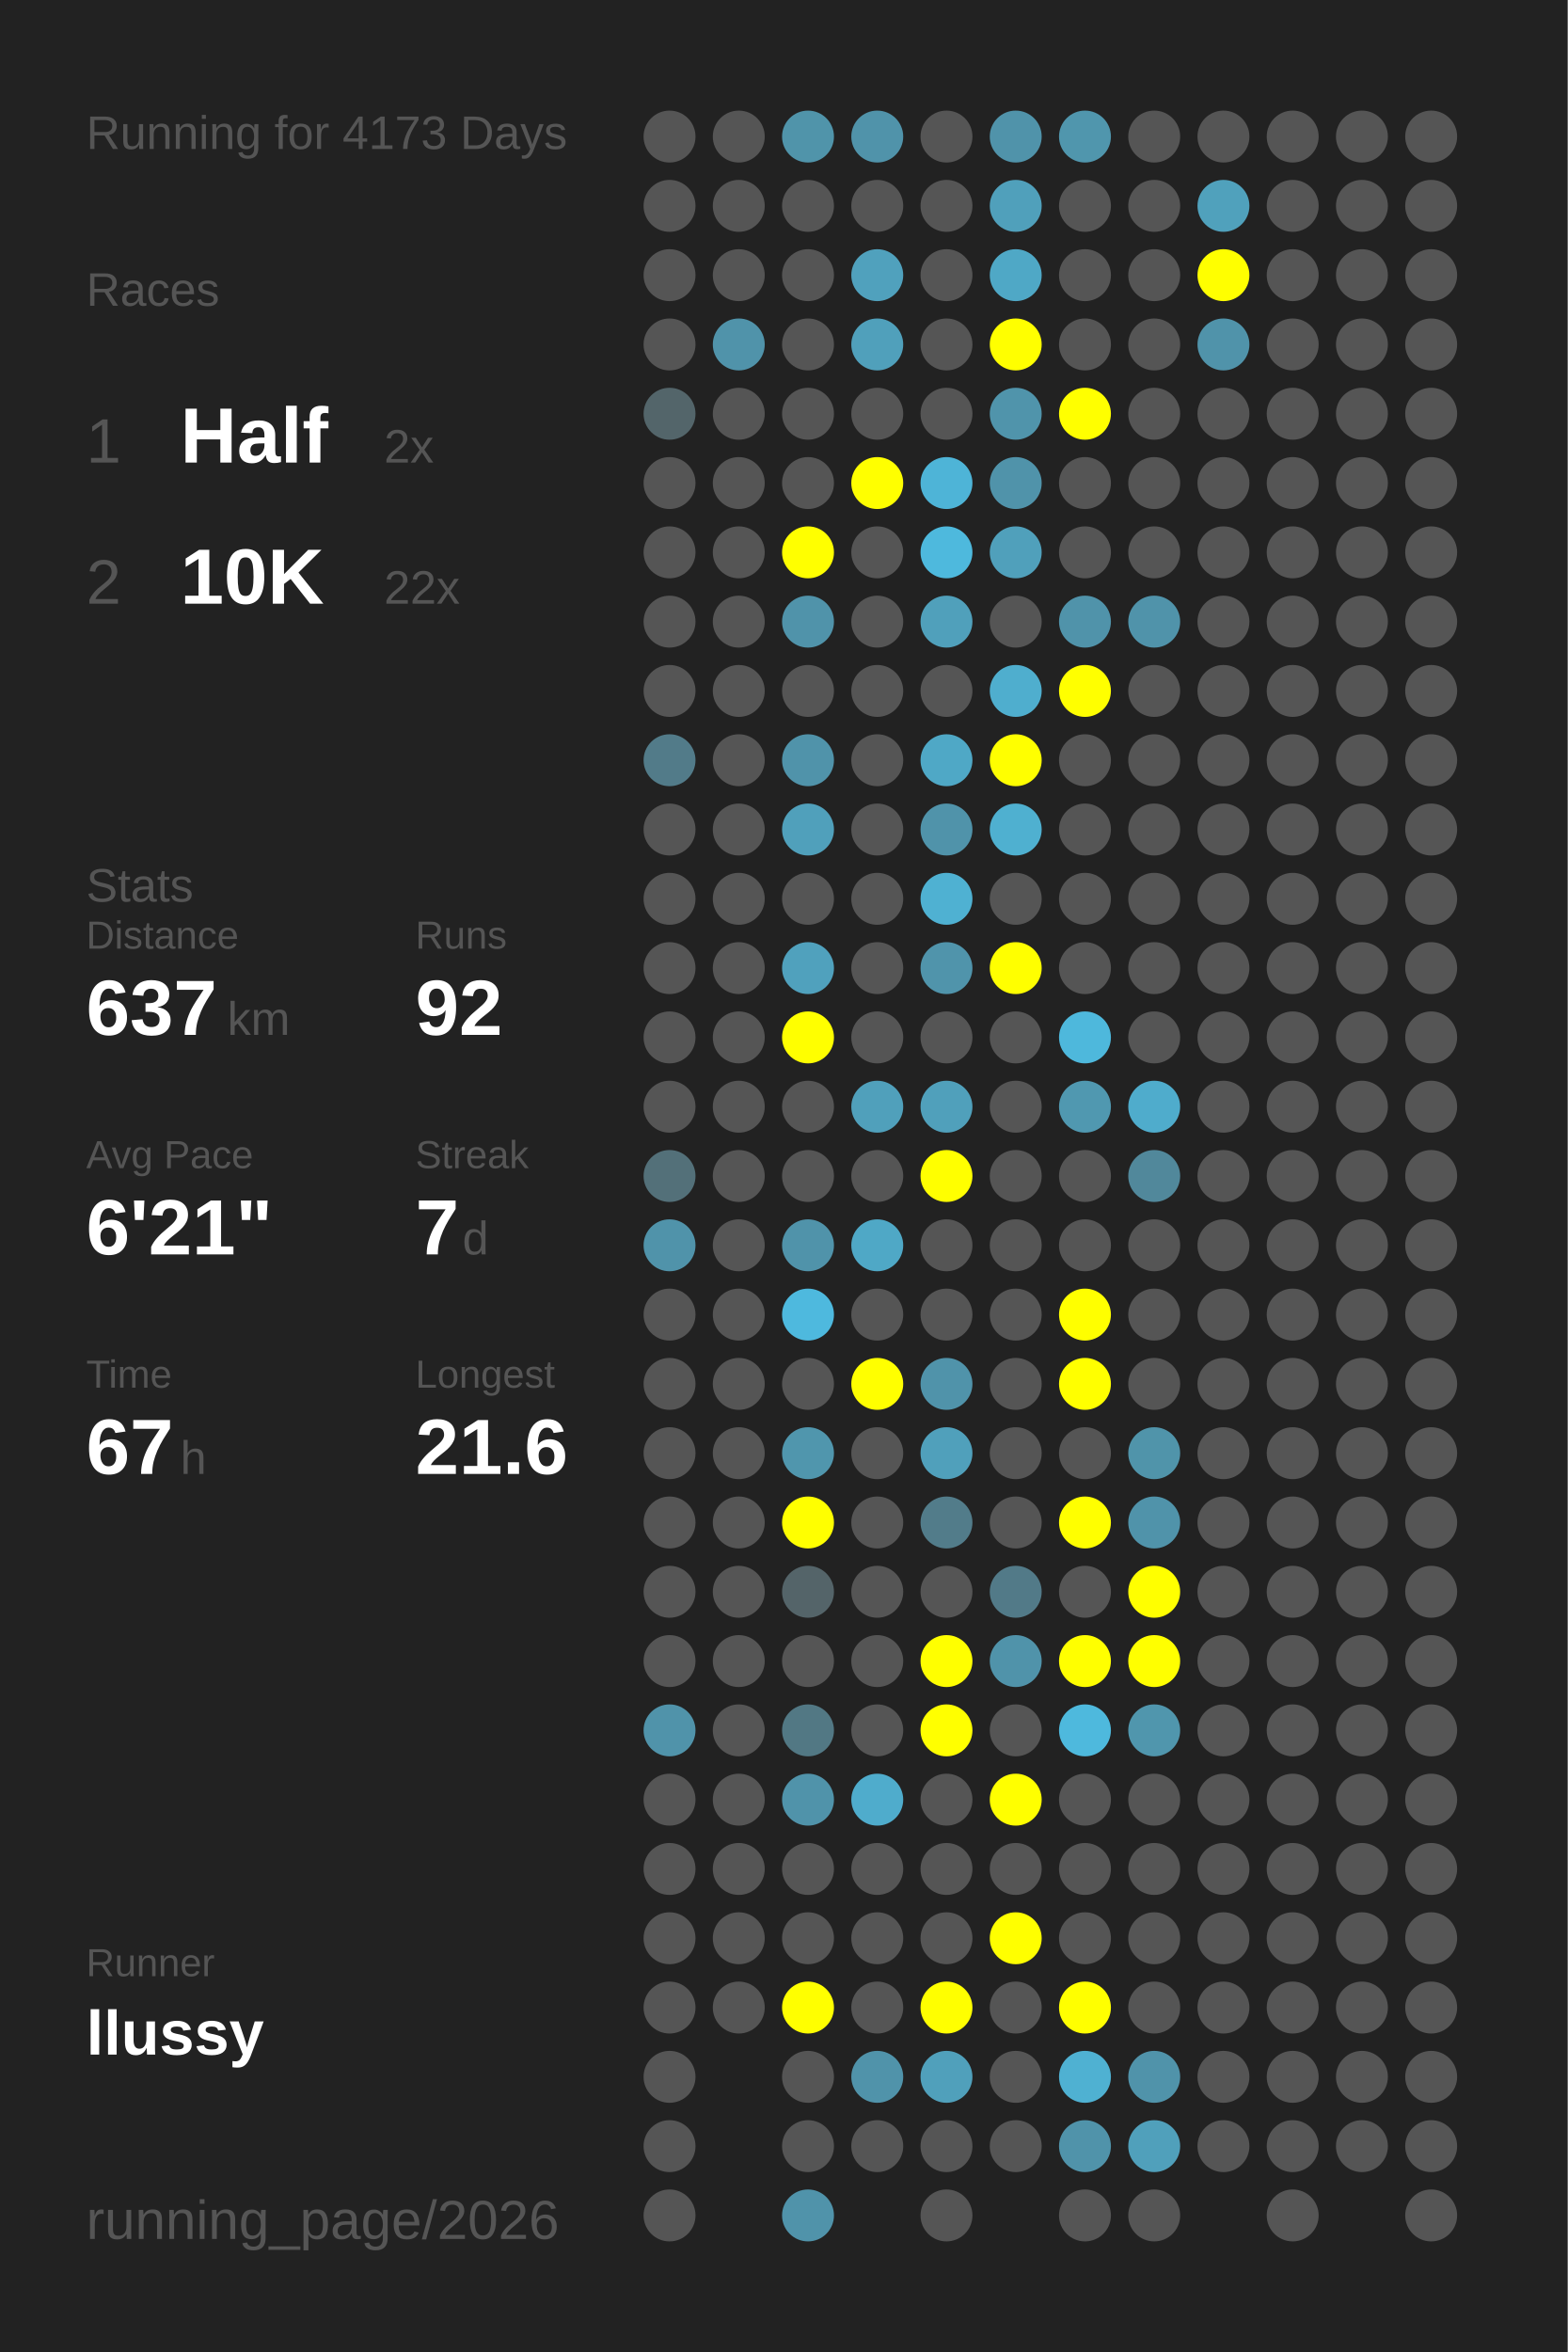
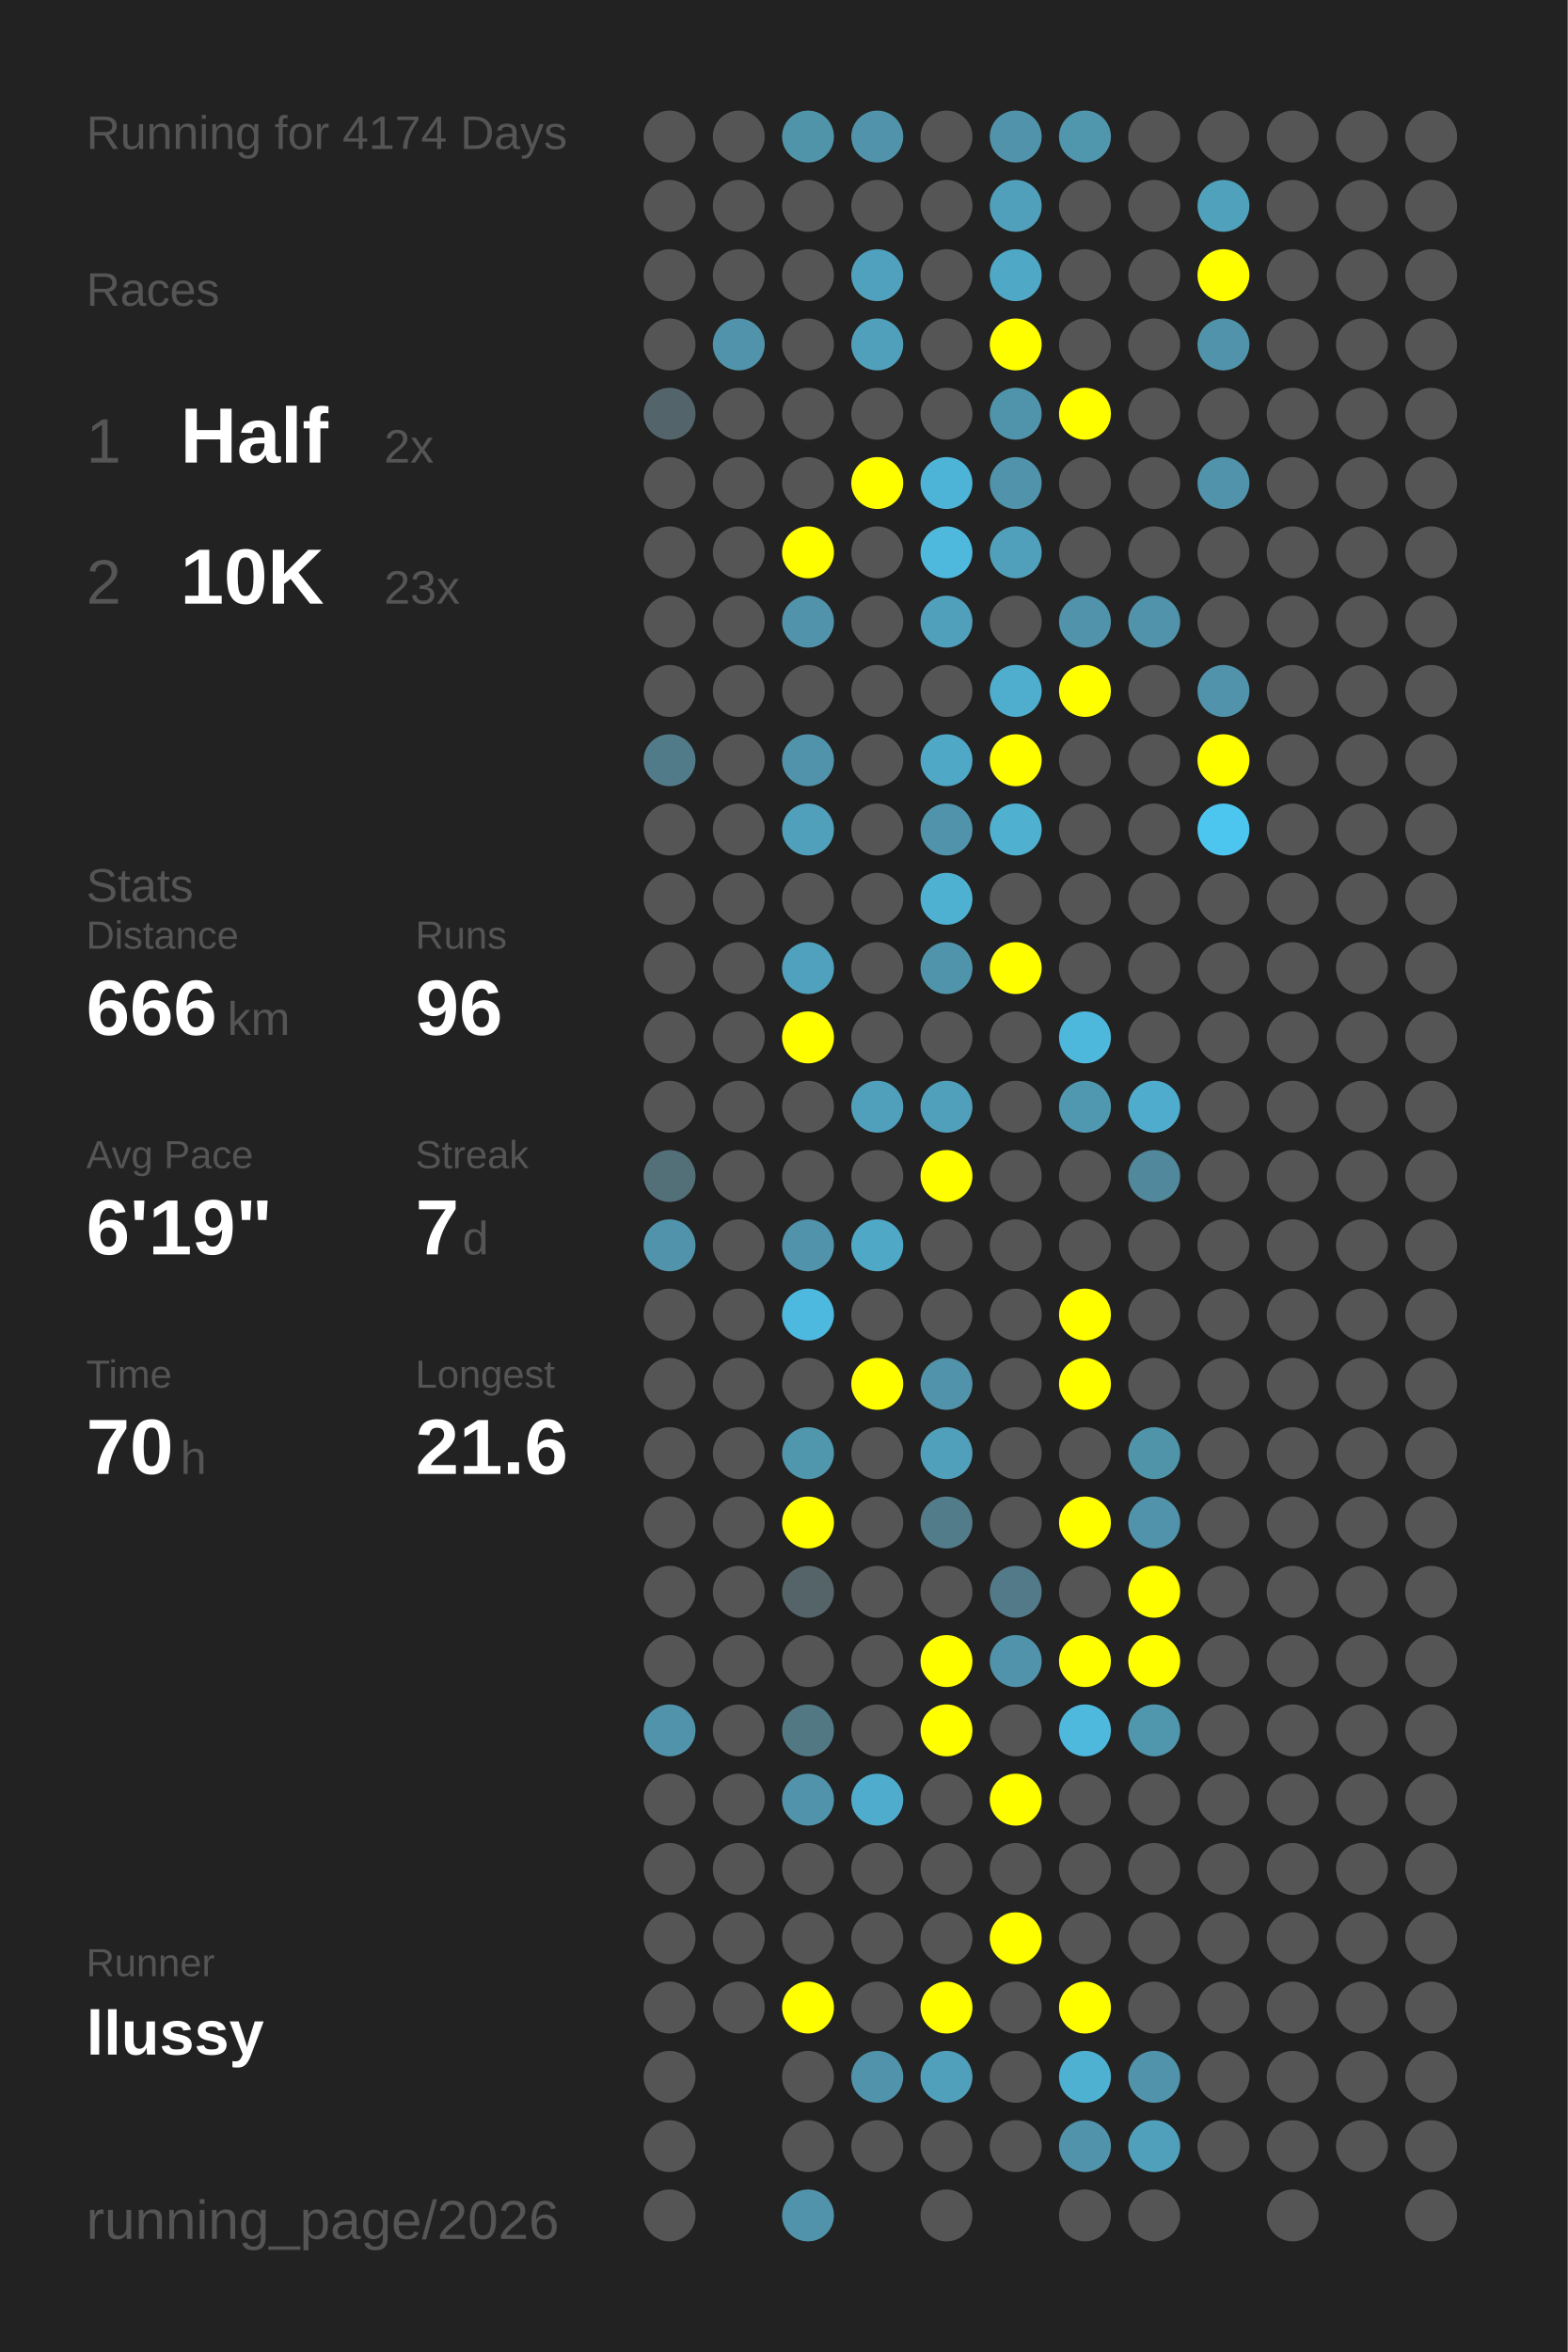
<svg xmlns="http://www.w3.org/2000/svg" baseProfile="full" height="300mm" version="1.1" viewBox="0,0,200,300" width="200mm">
  <defs />
  <rect fill="#222222" height="300" width="200" x="0" y="0" />
-   <text fill="#555555" style="font-size:6px; font-family:Arial;" x="11" y="19">Running for 4173 Days</text>
+   <text fill="#555555" style="font-size:6px; font-family:Arial;" x="11" y="19">Running for 4174 Days</text>
  <text fill="#555555" style="font-size:6px; font-family:Arial;" x="11" y="39">Races</text>
  <text fill="#555555" style="font-size:8px; font-family:Arial;" x="11" y="59">1</text>
  <text fill="#FFFFFF" style="font-size:10px; font-family:Arial; font-weight:bold;" x="23" y="59">Half</text>
  <text fill="#555555" style="font-size:6px; font-family:Arial;" x="49" y="59">2x</text>
  <text fill="#555555" style="font-size:8px; font-family:Arial;" x="11" y="77">2</text>
  <text fill="#FFFFFF" style="font-size:10px; font-family:Arial; font-weight:bold;" x="23" y="77">10K</text>
-   <text fill="#555555" style="font-size:6px; font-family:Arial;" x="49" y="77">22x</text>
+   <text fill="#555555" style="font-size:6px; font-family:Arial;" x="49" y="77">23x</text>
  <text fill="#555555" style="font-size:6px; font-family:Arial;" x="11" y="115">Stats</text>
  <text fill="#555555" style="font-size:5px; font-family:Arial;" x="11" y="121">Distance</text>
-   <text fill="#FFFFFF" style="font-size:10px; font-family:Arial; font-weight:bold;" x="11" y="132">637</text>
+   <text fill="#FFFFFF" style="font-size:10px; font-family:Arial; font-weight:bold;" x="11" y="132">666</text>
  <text fill="#555555" style="font-size:6px; font-family:Arial;" x="29" y="132">km</text>
  <text fill="#555555" style="font-size:5px; font-family:Arial;" x="53" y="121">Runs</text>
-   <text fill="#FFFFFF" style="font-size:10px; font-family:Arial; font-weight:bold;" x="53" y="132">92</text>
+   <text fill="#FFFFFF" style="font-size:10px; font-family:Arial; font-weight:bold;" x="53" y="132">96</text>
  <text fill="#555555" style="font-size:5px; font-family:Arial;" x="11" y="149">Avg Pace</text>
-   <text fill="#FFFFFF" style="font-size:10px; font-family:Arial; font-weight:bold;" x="11" y="160">6'21"</text>
+   <text fill="#FFFFFF" style="font-size:10px; font-family:Arial; font-weight:bold;" x="11" y="160">6'19"</text>
  <text fill="#555555" style="font-size:5px; font-family:Arial;" x="53" y="149">Streak</text>
  <text fill="#FFFFFF" style="font-size:10px; font-family:Arial; font-weight:bold;" x="53" y="160">7</text>
  <text fill="#555555" style="font-size:6px; font-family:Arial;" x="59" y="160">d</text>
  <text fill="#555555" style="font-size:5px; font-family:Arial;" x="11" y="177">Time</text>
-   <text fill="#FFFFFF" style="font-size:10px; font-family:Arial; font-weight:bold;" x="11" y="188">67</text>
+   <text fill="#FFFFFF" style="font-size:10px; font-family:Arial; font-weight:bold;" x="11" y="188">70</text>
  <text fill="#555555" style="font-size:6px; font-family:Arial;" x="23" y="188">h</text>
  <text fill="#555555" style="font-size:5px; font-family:Arial;" x="53" y="177">Longest</text>
  <text fill="#FFFFFF" style="font-size:10px; font-family:Arial; font-weight:bold;" x="53" y="188">21.6</text>
  <text fill="#555555" style="font-size:5px; font-family:Arial;" x="11" y="252.065">Runner</text>
  <text fill="#FFFFFF" style="font-size:8px; font-family:Arial; font-weight:bold;" x="11" y="262.065">llussy</text>
  <text fill="#555555" style="font-size:7px; font-family:Arial;" x="11" y="285.581">running_page/2026</text>
  <circle cx="85.417" cy="17.419" fill="#555555" r="3.312" />
  <circle cx="85.417" cy="26.258" fill="#555555" r="3.312" />
  <circle cx="85.417" cy="35.097" fill="#555555" r="3.312" />
  <circle cx="85.417" cy="43.935" fill="#555555" r="3.312" />
  <circle cx="85.417" cy="52.774" fill="#53656a" r="3.312" />
  <circle cx="85.417" cy="61.613" fill="#555555" r="3.312" />
  <circle cx="85.417" cy="70.452" fill="#555555" r="3.312" />
  <circle cx="85.417" cy="79.29" fill="#555555" r="3.312" />
  <circle cx="85.417" cy="88.129" fill="#555555" r="3.312" />
  <circle cx="85.417" cy="96.968" fill="#527b89" r="3.312" />
  <circle cx="85.417" cy="105.806" fill="#555555" r="3.312" />
  <circle cx="85.417" cy="114.645" fill="#555555" r="3.312" />
  <circle cx="85.417" cy="123.484" fill="#555555" r="3.312" />
  <circle cx="85.417" cy="132.323" fill="#555555" r="3.312" />
  <circle cx="85.417" cy="141.161" fill="#555555" r="3.312" />
  <circle cx="85.417" cy="150" fill="#537079" r="3.312" />
  <circle cx="85.417" cy="158.839" fill="#5093aa" r="3.312" />
  <circle cx="85.417" cy="167.677" fill="#555555" r="3.312" />
  <circle cx="85.417" cy="176.516" fill="#555555" r="3.312" />
  <circle cx="85.417" cy="185.355" fill="#555555" r="3.312" />
  <circle cx="85.417" cy="194.194" fill="#555555" r="3.312" />
  <circle cx="85.417" cy="203.032" fill="#555555" r="3.312" />
  <circle cx="85.417" cy="211.871" fill="#555555" r="3.312" />
  <circle cx="85.417" cy="220.71" fill="#5093aa" r="3.312" />
  <circle cx="85.417" cy="229.548" fill="#555555" r="3.312" />
  <circle cx="85.417" cy="238.387" fill="#555555" r="3.312" />
  <circle cx="85.417" cy="247.226" fill="#555555" r="3.312" />
  <circle cx="85.417" cy="256.065" fill="#555555" r="3.312" />
  <circle cx="85.417" cy="264.903" fill="#555555" r="3.312" />
  <circle cx="85.417" cy="273.742" fill="#555555" r="3.312" />
  <circle cx="85.417" cy="282.581" fill="#555555" r="3.312" />
  <circle cx="94.25" cy="17.419" fill="#555555" r="3.312" />
  <circle cx="94.25" cy="26.258" fill="#555555" r="3.312" />
  <circle cx="94.25" cy="35.097" fill="#555555" r="3.312" />
  <circle cx="94.25" cy="43.935" fill="#5093aa" r="3.312" />
  <circle cx="94.25" cy="52.774" fill="#555555" r="3.312" />
  <circle cx="94.25" cy="61.613" fill="#555555" r="3.312" />
  <circle cx="94.25" cy="70.452" fill="#555555" r="3.312" />
  <circle cx="94.25" cy="79.29" fill="#555555" r="3.312" />
  <circle cx="94.25" cy="88.129" fill="#555555" r="3.312" />
  <circle cx="94.25" cy="96.968" fill="#555555" r="3.312" />
  <circle cx="94.25" cy="105.806" fill="#555555" r="3.312" />
  <circle cx="94.25" cy="114.645" fill="#555555" r="3.312" />
  <circle cx="94.25" cy="123.484" fill="#555555" r="3.312" />
  <circle cx="94.25" cy="132.323" fill="#555555" r="3.312" />
  <circle cx="94.25" cy="141.161" fill="#555555" r="3.312" />
  <circle cx="94.25" cy="150" fill="#555555" r="3.312" />
  <circle cx="94.25" cy="158.839" fill="#555555" r="3.312" />
  <circle cx="94.25" cy="167.677" fill="#555555" r="3.312" />
  <circle cx="94.25" cy="176.516" fill="#555555" r="3.312" />
  <circle cx="94.25" cy="185.355" fill="#555555" r="3.312" />
  <circle cx="94.25" cy="194.194" fill="#555555" r="3.312" />
  <circle cx="94.25" cy="203.032" fill="#555555" r="3.312" />
  <circle cx="94.25" cy="211.871" fill="#555555" r="3.312" />
  <circle cx="94.25" cy="220.71" fill="#555555" r="3.312" />
  <circle cx="94.25" cy="229.548" fill="#555555" r="3.312" />
  <circle cx="94.25" cy="238.387" fill="#555555" r="3.312" />
  <circle cx="94.25" cy="247.226" fill="#555555" r="3.312" />
  <circle cx="94.25" cy="256.065" fill="#555555" r="3.312" />
  <circle cx="103.083" cy="17.419" fill="#5094aa" r="3.312" />
  <circle cx="103.083" cy="26.258" fill="#555555" r="3.312" />
  <circle cx="103.083" cy="35.097" fill="#555555" r="3.312" />
  <circle cx="103.083" cy="43.935" fill="#555555" r="3.312" />
  <circle cx="103.083" cy="52.774" fill="#555555" r="3.312" />
  <circle cx="103.083" cy="61.613" fill="#555555" r="3.312" />
  <circle cx="103.083" cy="70.452" fill="#FFFF00" r="3.312" />
  <circle cx="103.083" cy="79.29" fill="#5093aa" r="3.312" />
  <circle cx="103.083" cy="88.129" fill="#555555" r="3.312" />
  <circle cx="103.083" cy="96.968" fill="#5093aa" r="3.312" />
  <circle cx="103.083" cy="105.806" fill="#50a0bb" r="3.312" />
  <circle cx="103.083" cy="114.645" fill="#555555" r="3.312" />
  <circle cx="103.083" cy="123.484" fill="#50a1bd" r="3.312" />
  <circle cx="103.083" cy="132.323" fill="#FFFF00" r="3.312" />
  <circle cx="103.083" cy="141.161" fill="#555555" r="3.312" />
  <circle cx="103.083" cy="150" fill="#555555" r="3.312" />
  <circle cx="103.083" cy="158.839" fill="#5093aa" r="3.312" />
  <circle cx="103.083" cy="167.677" fill="#4eb9de" r="3.312" />
  <circle cx="103.083" cy="176.516" fill="#555555" r="3.312" />
  <circle cx="103.083" cy="185.355" fill="#5096ad" r="3.312" />
  <circle cx="103.083" cy="194.194" fill="#FFFF00" r="3.312" />
  <circle cx="103.083" cy="203.032" fill="#546469" r="3.312" />
  <circle cx="103.083" cy="211.871" fill="#555555" r="3.312" />
  <circle cx="103.083" cy="220.71" fill="#527884" r="3.312" />
  <circle cx="103.083" cy="229.548" fill="#5093aa" r="3.312" />
  <circle cx="103.083" cy="238.387" fill="#555555" r="3.312" />
  <circle cx="103.083" cy="247.226" fill="#555555" r="3.312" />
  <circle cx="103.083" cy="256.065" fill="#FFFF00" r="3.312" />
  <circle cx="103.083" cy="264.903" fill="#555555" r="3.312" />
  <circle cx="103.083" cy="273.742" fill="#555555" r="3.312" />
  <circle cx="103.083" cy="282.581" fill="#5093aa" r="3.312" />
  <circle cx="111.917" cy="17.419" fill="#5093aa" r="3.312" />
  <circle cx="111.917" cy="26.258" fill="#555555" r="3.312" />
  <circle cx="111.917" cy="35.097" fill="#50a1bd" r="3.312" />
  <circle cx="111.917" cy="43.935" fill="#50a0bb" r="3.312" />
  <circle cx="111.917" cy="52.774" fill="#555555" r="3.312" />
  <circle cx="111.917" cy="61.613" fill="#FFFF00" r="3.312" />
  <circle cx="111.917" cy="70.452" fill="#555555" r="3.312" />
  <circle cx="111.917" cy="79.29" fill="#555555" r="3.312" />
  <circle cx="111.917" cy="88.129" fill="#555555" r="3.312" />
  <circle cx="111.917" cy="96.968" fill="#555555" r="3.312" />
  <circle cx="111.917" cy="105.806" fill="#555555" r="3.312" />
  <circle cx="111.917" cy="114.645" fill="#555555" r="3.312" />
  <circle cx="111.917" cy="123.484" fill="#555555" r="3.312" />
  <circle cx="111.917" cy="132.323" fill="#555555" r="3.312" />
  <circle cx="111.917" cy="141.161" fill="#50a0bb" r="3.312" />
  <circle cx="111.917" cy="150" fill="#555555" r="3.312" />
  <circle cx="111.917" cy="158.839" fill="#4fa8c6" r="3.312" />
  <circle cx="111.917" cy="167.677" fill="#555555" r="3.312" />
  <circle cx="111.917" cy="176.516" fill="#FFFF00" r="3.312" />
  <circle cx="111.917" cy="185.355" fill="#555555" r="3.312" />
  <circle cx="111.917" cy="194.194" fill="#555555" r="3.312" />
  <circle cx="111.917" cy="203.032" fill="#555555" r="3.312" />
  <circle cx="111.917" cy="211.871" fill="#555555" r="3.312" />
  <circle cx="111.917" cy="220.71" fill="#555555" r="3.312" />
  <circle cx="111.917" cy="229.548" fill="#4faccc" r="3.312" />
  <circle cx="111.917" cy="238.387" fill="#555555" r="3.312" />
  <circle cx="111.917" cy="247.226" fill="#555555" r="3.312" />
  <circle cx="111.917" cy="256.065" fill="#555555" r="3.312" />
  <circle cx="111.917" cy="264.903" fill="#5093aa" r="3.312" />
  <circle cx="111.917" cy="273.742" fill="#555555" r="3.312" />
  <circle cx="120.75" cy="17.419" fill="#555555" r="3.312" />
  <circle cx="120.75" cy="26.258" fill="#555555" r="3.312" />
  <circle cx="120.75" cy="35.097" fill="#555555" r="3.312" />
  <circle cx="120.75" cy="43.935" fill="#555555" r="3.312" />
  <circle cx="120.75" cy="52.774" fill="#555555" r="3.312" />
  <circle cx="120.75" cy="61.613" fill="#4eb4d7" r="3.312" />
  <circle cx="120.75" cy="70.452" fill="#4eb9dd" r="3.312" />
  <circle cx="120.75" cy="79.29" fill="#50a0bb" r="3.312" />
  <circle cx="120.75" cy="88.129" fill="#555555" r="3.312" />
  <circle cx="120.75" cy="96.968" fill="#4fa8c6" r="3.312" />
  <circle cx="120.75" cy="105.806" fill="#5093aa" r="3.312" />
  <circle cx="120.75" cy="114.645" fill="#4fb1d2" r="3.312" />
  <circle cx="120.75" cy="123.484" fill="#5094ab" r="3.312" />
  <circle cx="120.75" cy="132.323" fill="#555555" r="3.312" />
  <circle cx="120.75" cy="141.161" fill="#50a0bb" r="3.312" />
  <circle cx="120.75" cy="150" fill="#FFFF00" r="3.312" />
  <circle cx="120.75" cy="158.839" fill="#555555" r="3.312" />
  <circle cx="120.75" cy="167.677" fill="#555555" r="3.312" />
  <circle cx="120.75" cy="176.516" fill="#5093aa" r="3.312" />
  <circle cx="120.75" cy="185.355" fill="#50a0bb" r="3.312" />
  <circle cx="120.75" cy="194.194" fill="#527c8a" r="3.312" />
  <circle cx="120.75" cy="203.032" fill="#555555" r="3.312" />
  <circle cx="120.75" cy="211.871" fill="#FFFF00" r="3.312" />
  <circle cx="120.75" cy="220.71" fill="#FFFF00" r="3.312" />
  <circle cx="120.75" cy="229.548" fill="#555555" r="3.312" />
  <circle cx="120.75" cy="238.387" fill="#555555" r="3.312" />
  <circle cx="120.75" cy="247.226" fill="#555555" r="3.312" />
  <circle cx="120.75" cy="256.065" fill="#FFFF00" r="3.312" />
  <circle cx="120.75" cy="264.903" fill="#50a0bb" r="3.312" />
  <circle cx="120.75" cy="273.742" fill="#555555" r="3.312" />
  <circle cx="120.75" cy="282.581" fill="#555555" r="3.312" />
  <circle cx="129.583" cy="17.419" fill="#5093aa" r="3.312" />
  <circle cx="129.583" cy="26.258" fill="#50a0bb" r="3.312" />
  <circle cx="129.583" cy="35.097" fill="#4fa8c6" r="3.312" />
  <circle cx="129.583" cy="43.935" fill="#FFFF00" r="3.312" />
  <circle cx="129.583" cy="52.774" fill="#5094ab" r="3.312" />
  <circle cx="129.583" cy="61.613" fill="#5093aa" r="3.312" />
  <circle cx="129.583" cy="70.452" fill="#50a0bb" r="3.312" />
  <circle cx="129.583" cy="79.29" fill="#555555" r="3.312" />
  <circle cx="129.583" cy="88.129" fill="#4faece" r="3.312" />
  <circle cx="129.583" cy="96.968" fill="#FFFF00" r="3.312" />
  <circle cx="129.583" cy="105.806" fill="#4fb0d0" r="3.312" />
  <circle cx="129.583" cy="114.645" fill="#555555" r="3.312" />
  <circle cx="129.583" cy="123.484" fill="#FFFF00" r="3.312" />
  <circle cx="129.583" cy="132.323" fill="#555555" r="3.312" />
  <circle cx="129.583" cy="141.161" fill="#555555" r="3.312" />
  <circle cx="129.583" cy="150" fill="#555555" r="3.312" />
  <circle cx="129.583" cy="158.839" fill="#555555" r="3.312" />
  <circle cx="129.583" cy="167.677" fill="#555555" r="3.312" />
  <circle cx="129.583" cy="176.516" fill="#555555" r="3.312" />
  <circle cx="129.583" cy="185.355" fill="#555555" r="3.312" />
  <circle cx="129.583" cy="194.194" fill="#555555" r="3.312" />
  <circle cx="129.583" cy="203.032" fill="#527a88" r="3.312" />
  <circle cx="129.583" cy="211.871" fill="#5093aa" r="3.312" />
  <circle cx="129.583" cy="220.71" fill="#555555" r="3.312" />
  <circle cx="129.583" cy="229.548" fill="#FFFF00" r="3.312" />
  <circle cx="129.583" cy="238.387" fill="#555555" r="3.312" />
  <circle cx="129.583" cy="247.226" fill="#FFFF00" r="3.312" />
  <circle cx="129.583" cy="256.065" fill="#555555" r="3.312" />
  <circle cx="129.583" cy="264.903" fill="#555555" r="3.312" />
  <circle cx="129.583" cy="273.742" fill="#555555" r="3.312" />
  <circle cx="138.417" cy="17.419" fill="#5096ad" r="3.312" />
  <circle cx="138.417" cy="26.258" fill="#555555" r="3.312" />
  <circle cx="138.417" cy="35.097" fill="#555555" r="3.312" />
  <circle cx="138.417" cy="43.935" fill="#555555" r="3.312" />
  <circle cx="138.417" cy="52.774" fill="#FFFF00" r="3.312" />
  <circle cx="138.417" cy="61.613" fill="#555555" r="3.312" />
  <circle cx="138.417" cy="70.452" fill="#555555" r="3.312" />
  <circle cx="138.417" cy="79.29" fill="#5093aa" r="3.312" />
  <circle cx="138.417" cy="88.129" fill="#FFFF00" r="3.312" />
  <circle cx="138.417" cy="96.968" fill="#555555" r="3.312" />
  <circle cx="138.417" cy="105.806" fill="#555555" r="3.312" />
  <circle cx="138.417" cy="114.645" fill="#555555" r="3.312" />
  <circle cx="138.417" cy="123.484" fill="#555555" r="3.312" />
  <circle cx="138.417" cy="132.323" fill="#4eb8dc" r="3.312" />
  <circle cx="138.417" cy="141.161" fill="#5098b0" r="3.312" />
  <circle cx="138.417" cy="150" fill="#555555" r="3.312" />
  <circle cx="138.417" cy="158.839" fill="#555555" r="3.312" />
  <circle cx="138.417" cy="167.677" fill="#FFFF00" r="3.312" />
  <circle cx="138.417" cy="176.516" fill="#FFFF00" r="3.312" />
  <circle cx="138.417" cy="185.355" fill="#555555" r="3.312" />
  <circle cx="138.417" cy="194.194" fill="#FFFF00" r="3.312" />
  <circle cx="138.417" cy="203.032" fill="#555555" r="3.312" />
  <circle cx="138.417" cy="211.871" fill="#FFFF00" r="3.312" />
  <circle cx="138.417" cy="220.71" fill="#4eb9dd" r="3.312" />
  <circle cx="138.417" cy="229.548" fill="#555555" r="3.312" />
  <circle cx="138.417" cy="238.387" fill="#555555" r="3.312" />
  <circle cx="138.417" cy="247.226" fill="#555555" r="3.312" />
  <circle cx="138.417" cy="256.065" fill="#FFFF00" r="3.312" />
  <circle cx="138.417" cy="264.903" fill="#4fb1d2" r="3.312" />
  <circle cx="138.417" cy="273.742" fill="#5093aa" r="3.312" />
  <circle cx="138.417" cy="282.581" fill="#555555" r="3.312" />
  <circle cx="147.25" cy="17.419" fill="#555555" r="3.312" />
  <circle cx="147.25" cy="26.258" fill="#555555" r="3.312" />
  <circle cx="147.25" cy="35.097" fill="#555555" r="3.312" />
  <circle cx="147.25" cy="43.935" fill="#555555" r="3.312" />
  <circle cx="147.25" cy="52.774" fill="#555555" r="3.312" />
  <circle cx="147.25" cy="61.613" fill="#555555" r="3.312" />
  <circle cx="147.25" cy="70.452" fill="#555555" r="3.312" />
  <circle cx="147.25" cy="79.29" fill="#5093aa" r="3.312" />
  <circle cx="147.25" cy="88.129" fill="#555555" r="3.312" />
  <circle cx="147.25" cy="96.968" fill="#555555" r="3.312" />
  <circle cx="147.25" cy="105.806" fill="#555555" r="3.312" />
  <circle cx="147.25" cy="114.645" fill="#555555" r="3.312" />
  <circle cx="147.25" cy="123.484" fill="#555555" r="3.312" />
  <circle cx="147.25" cy="132.323" fill="#555555" r="3.312" />
  <circle cx="147.25" cy="141.161" fill="#4faccc" r="3.312" />
  <circle cx="147.25" cy="150" fill="#51889b" r="3.312" />
  <circle cx="147.25" cy="158.839" fill="#555555" r="3.312" />
  <circle cx="147.25" cy="167.677" fill="#555555" r="3.312" />
  <circle cx="147.25" cy="176.516" fill="#555555" r="3.312" />
  <circle cx="147.25" cy="185.355" fill="#5094aa" r="3.312" />
  <circle cx="147.25" cy="194.194" fill="#5093aa" r="3.312" />
  <circle cx="147.25" cy="203.032" fill="#FFFF00" r="3.312" />
  <circle cx="147.25" cy="211.871" fill="#FFFF00" r="3.312" />
  <circle cx="147.25" cy="220.71" fill="#5096ad" r="3.312" />
  <circle cx="147.25" cy="229.548" fill="#555555" r="3.312" />
  <circle cx="147.25" cy="238.387" fill="#555555" r="3.312" />
  <circle cx="147.25" cy="247.226" fill="#555555" r="3.312" />
  <circle cx="147.25" cy="256.065" fill="#555555" r="3.312" />
  <circle cx="147.25" cy="264.903" fill="#5093aa" r="3.312" />
  <circle cx="147.25" cy="273.742" fill="#50a0bb" r="3.312" />
  <circle cx="147.25" cy="282.581" fill="#555555" r="3.312" />
  <circle cx="156.083" cy="17.419" fill="#555555" r="3.312" />
  <circle cx="156.083" cy="26.258" fill="#50a1bc" r="3.312" />
  <circle cx="156.083" cy="35.097" fill="#FFFF00" r="3.312" />
  <circle cx="156.083" cy="43.935" fill="#5093aa" r="3.312" />
  <circle cx="156.083" cy="52.774" fill="#555555" r="3.312" />
-   <circle cx="156.083" cy="61.613" fill="#555555" r="3.312" />
+   <circle cx="156.083" cy="61.613" fill="#5093aa" r="3.312" />
  <circle cx="156.083" cy="70.452" fill="#555555" r="3.312" />
  <circle cx="156.083" cy="79.29" fill="#555555" r="3.312" />
-   <circle cx="156.083" cy="88.129" fill="#555555" r="3.312" />
-   <circle cx="156.083" cy="96.968" fill="#555555" r="3.312" />
-   <circle cx="156.083" cy="105.806" fill="#555555" r="3.312" />
+   <circle cx="156.083" cy="88.129" fill="#5093aa" r="3.312" />
+   <circle cx="156.083" cy="96.968" fill="#FFFF00" r="3.312" />
+   <circle cx="156.083" cy="105.806" fill="#4dc6ef" r="3.312" />
  <circle cx="156.083" cy="114.645" fill="#555555" r="3.312" />
  <circle cx="156.083" cy="123.484" fill="#555555" r="3.312" />
  <circle cx="156.083" cy="132.323" fill="#555555" r="3.312" />
  <circle cx="156.083" cy="141.161" fill="#555555" r="3.312" />
  <circle cx="156.083" cy="150" fill="#555555" r="3.312" />
  <circle cx="156.083" cy="158.839" fill="#555555" r="3.312" />
  <circle cx="156.083" cy="167.677" fill="#555555" r="3.312" />
  <circle cx="156.083" cy="176.516" fill="#555555" r="3.312" />
  <circle cx="156.083" cy="185.355" fill="#555555" r="3.312" />
  <circle cx="156.083" cy="194.194" fill="#555555" r="3.312" />
  <circle cx="156.083" cy="203.032" fill="#555555" r="3.312" />
  <circle cx="156.083" cy="211.871" fill="#555555" r="3.312" />
  <circle cx="156.083" cy="220.71" fill="#555555" r="3.312" />
  <circle cx="156.083" cy="229.548" fill="#555555" r="3.312" />
  <circle cx="156.083" cy="238.387" fill="#555555" r="3.312" />
  <circle cx="156.083" cy="247.226" fill="#555555" r="3.312" />
  <circle cx="156.083" cy="256.065" fill="#555555" r="3.312" />
  <circle cx="156.083" cy="264.903" fill="#555555" r="3.312" />
  <circle cx="156.083" cy="273.742" fill="#555555" r="3.312" />
  <circle cx="164.917" cy="17.419" fill="#555555" r="3.312" />
  <circle cx="164.917" cy="26.258" fill="#555555" r="3.312" />
  <circle cx="164.917" cy="35.097" fill="#555555" r="3.312" />
  <circle cx="164.917" cy="43.935" fill="#555555" r="3.312" />
  <circle cx="164.917" cy="52.774" fill="#555555" r="3.312" />
  <circle cx="164.917" cy="61.613" fill="#555555" r="3.312" />
  <circle cx="164.917" cy="70.452" fill="#555555" r="3.312" />
  <circle cx="164.917" cy="79.29" fill="#555555" r="3.312" />
  <circle cx="164.917" cy="88.129" fill="#555555" r="3.312" />
  <circle cx="164.917" cy="96.968" fill="#555555" r="3.312" />
  <circle cx="164.917" cy="105.806" fill="#555555" r="3.312" />
  <circle cx="164.917" cy="114.645" fill="#555555" r="3.312" />
  <circle cx="164.917" cy="123.484" fill="#555555" r="3.312" />
  <circle cx="164.917" cy="132.323" fill="#555555" r="3.312" />
  <circle cx="164.917" cy="141.161" fill="#555555" r="3.312" />
  <circle cx="164.917" cy="150" fill="#555555" r="3.312" />
  <circle cx="164.917" cy="158.839" fill="#555555" r="3.312" />
  <circle cx="164.917" cy="167.677" fill="#555555" r="3.312" />
  <circle cx="164.917" cy="176.516" fill="#555555" r="3.312" />
  <circle cx="164.917" cy="185.355" fill="#555555" r="3.312" />
  <circle cx="164.917" cy="194.194" fill="#555555" r="3.312" />
  <circle cx="164.917" cy="203.032" fill="#555555" r="3.312" />
  <circle cx="164.917" cy="211.871" fill="#555555" r="3.312" />
  <circle cx="164.917" cy="220.71" fill="#555555" r="3.312" />
  <circle cx="164.917" cy="229.548" fill="#555555" r="3.312" />
  <circle cx="164.917" cy="238.387" fill="#555555" r="3.312" />
  <circle cx="164.917" cy="247.226" fill="#555555" r="3.312" />
  <circle cx="164.917" cy="256.065" fill="#555555" r="3.312" />
  <circle cx="164.917" cy="264.903" fill="#555555" r="3.312" />
  <circle cx="164.917" cy="273.742" fill="#555555" r="3.312" />
  <circle cx="164.917" cy="282.581" fill="#555555" r="3.312" />
  <circle cx="173.75" cy="17.419" fill="#555555" r="3.312" />
  <circle cx="173.75" cy="26.258" fill="#555555" r="3.312" />
  <circle cx="173.75" cy="35.097" fill="#555555" r="3.312" />
  <circle cx="173.75" cy="43.935" fill="#555555" r="3.312" />
  <circle cx="173.75" cy="52.774" fill="#555555" r="3.312" />
  <circle cx="173.75" cy="61.613" fill="#555555" r="3.312" />
  <circle cx="173.75" cy="70.452" fill="#555555" r="3.312" />
  <circle cx="173.75" cy="79.29" fill="#555555" r="3.312" />
  <circle cx="173.75" cy="88.129" fill="#555555" r="3.312" />
  <circle cx="173.75" cy="96.968" fill="#555555" r="3.312" />
  <circle cx="173.75" cy="105.806" fill="#555555" r="3.312" />
  <circle cx="173.75" cy="114.645" fill="#555555" r="3.312" />
  <circle cx="173.75" cy="123.484" fill="#555555" r="3.312" />
  <circle cx="173.75" cy="132.323" fill="#555555" r="3.312" />
  <circle cx="173.75" cy="141.161" fill="#555555" r="3.312" />
  <circle cx="173.75" cy="150" fill="#555555" r="3.312" />
  <circle cx="173.75" cy="158.839" fill="#555555" r="3.312" />
  <circle cx="173.75" cy="167.677" fill="#555555" r="3.312" />
  <circle cx="173.75" cy="176.516" fill="#555555" r="3.312" />
  <circle cx="173.75" cy="185.355" fill="#555555" r="3.312" />
  <circle cx="173.75" cy="194.194" fill="#555555" r="3.312" />
  <circle cx="173.75" cy="203.032" fill="#555555" r="3.312" />
  <circle cx="173.75" cy="211.871" fill="#555555" r="3.312" />
  <circle cx="173.75" cy="220.71" fill="#555555" r="3.312" />
  <circle cx="173.75" cy="229.548" fill="#555555" r="3.312" />
  <circle cx="173.75" cy="238.387" fill="#555555" r="3.312" />
  <circle cx="173.75" cy="247.226" fill="#555555" r="3.312" />
  <circle cx="173.75" cy="256.065" fill="#555555" r="3.312" />
  <circle cx="173.75" cy="264.903" fill="#555555" r="3.312" />
  <circle cx="173.75" cy="273.742" fill="#555555" r="3.312" />
  <circle cx="182.583" cy="17.419" fill="#555555" r="3.312" />
  <circle cx="182.583" cy="26.258" fill="#555555" r="3.312" />
  <circle cx="182.583" cy="35.097" fill="#555555" r="3.312" />
  <circle cx="182.583" cy="43.935" fill="#555555" r="3.312" />
  <circle cx="182.583" cy="52.774" fill="#555555" r="3.312" />
  <circle cx="182.583" cy="61.613" fill="#555555" r="3.312" />
  <circle cx="182.583" cy="70.452" fill="#555555" r="3.312" />
  <circle cx="182.583" cy="79.29" fill="#555555" r="3.312" />
  <circle cx="182.583" cy="88.129" fill="#555555" r="3.312" />
  <circle cx="182.583" cy="96.968" fill="#555555" r="3.312" />
  <circle cx="182.583" cy="105.806" fill="#555555" r="3.312" />
  <circle cx="182.583" cy="114.645" fill="#555555" r="3.312" />
  <circle cx="182.583" cy="123.484" fill="#555555" r="3.312" />
  <circle cx="182.583" cy="132.323" fill="#555555" r="3.312" />
  <circle cx="182.583" cy="141.161" fill="#555555" r="3.312" />
  <circle cx="182.583" cy="150" fill="#555555" r="3.312" />
  <circle cx="182.583" cy="158.839" fill="#555555" r="3.312" />
  <circle cx="182.583" cy="167.677" fill="#555555" r="3.312" />
  <circle cx="182.583" cy="176.516" fill="#555555" r="3.312" />
  <circle cx="182.583" cy="185.355" fill="#555555" r="3.312" />
  <circle cx="182.583" cy="194.194" fill="#555555" r="3.312" />
  <circle cx="182.583" cy="203.032" fill="#555555" r="3.312" />
  <circle cx="182.583" cy="211.871" fill="#555555" r="3.312" />
  <circle cx="182.583" cy="220.71" fill="#555555" r="3.312" />
  <circle cx="182.583" cy="229.548" fill="#555555" r="3.312" />
  <circle cx="182.583" cy="238.387" fill="#555555" r="3.312" />
  <circle cx="182.583" cy="247.226" fill="#555555" r="3.312" />
  <circle cx="182.583" cy="256.065" fill="#555555" r="3.312" />
  <circle cx="182.583" cy="264.903" fill="#555555" r="3.312" />
  <circle cx="182.583" cy="273.742" fill="#555555" r="3.312" />
  <circle cx="182.583" cy="282.581" fill="#555555" r="3.312" />
</svg>
